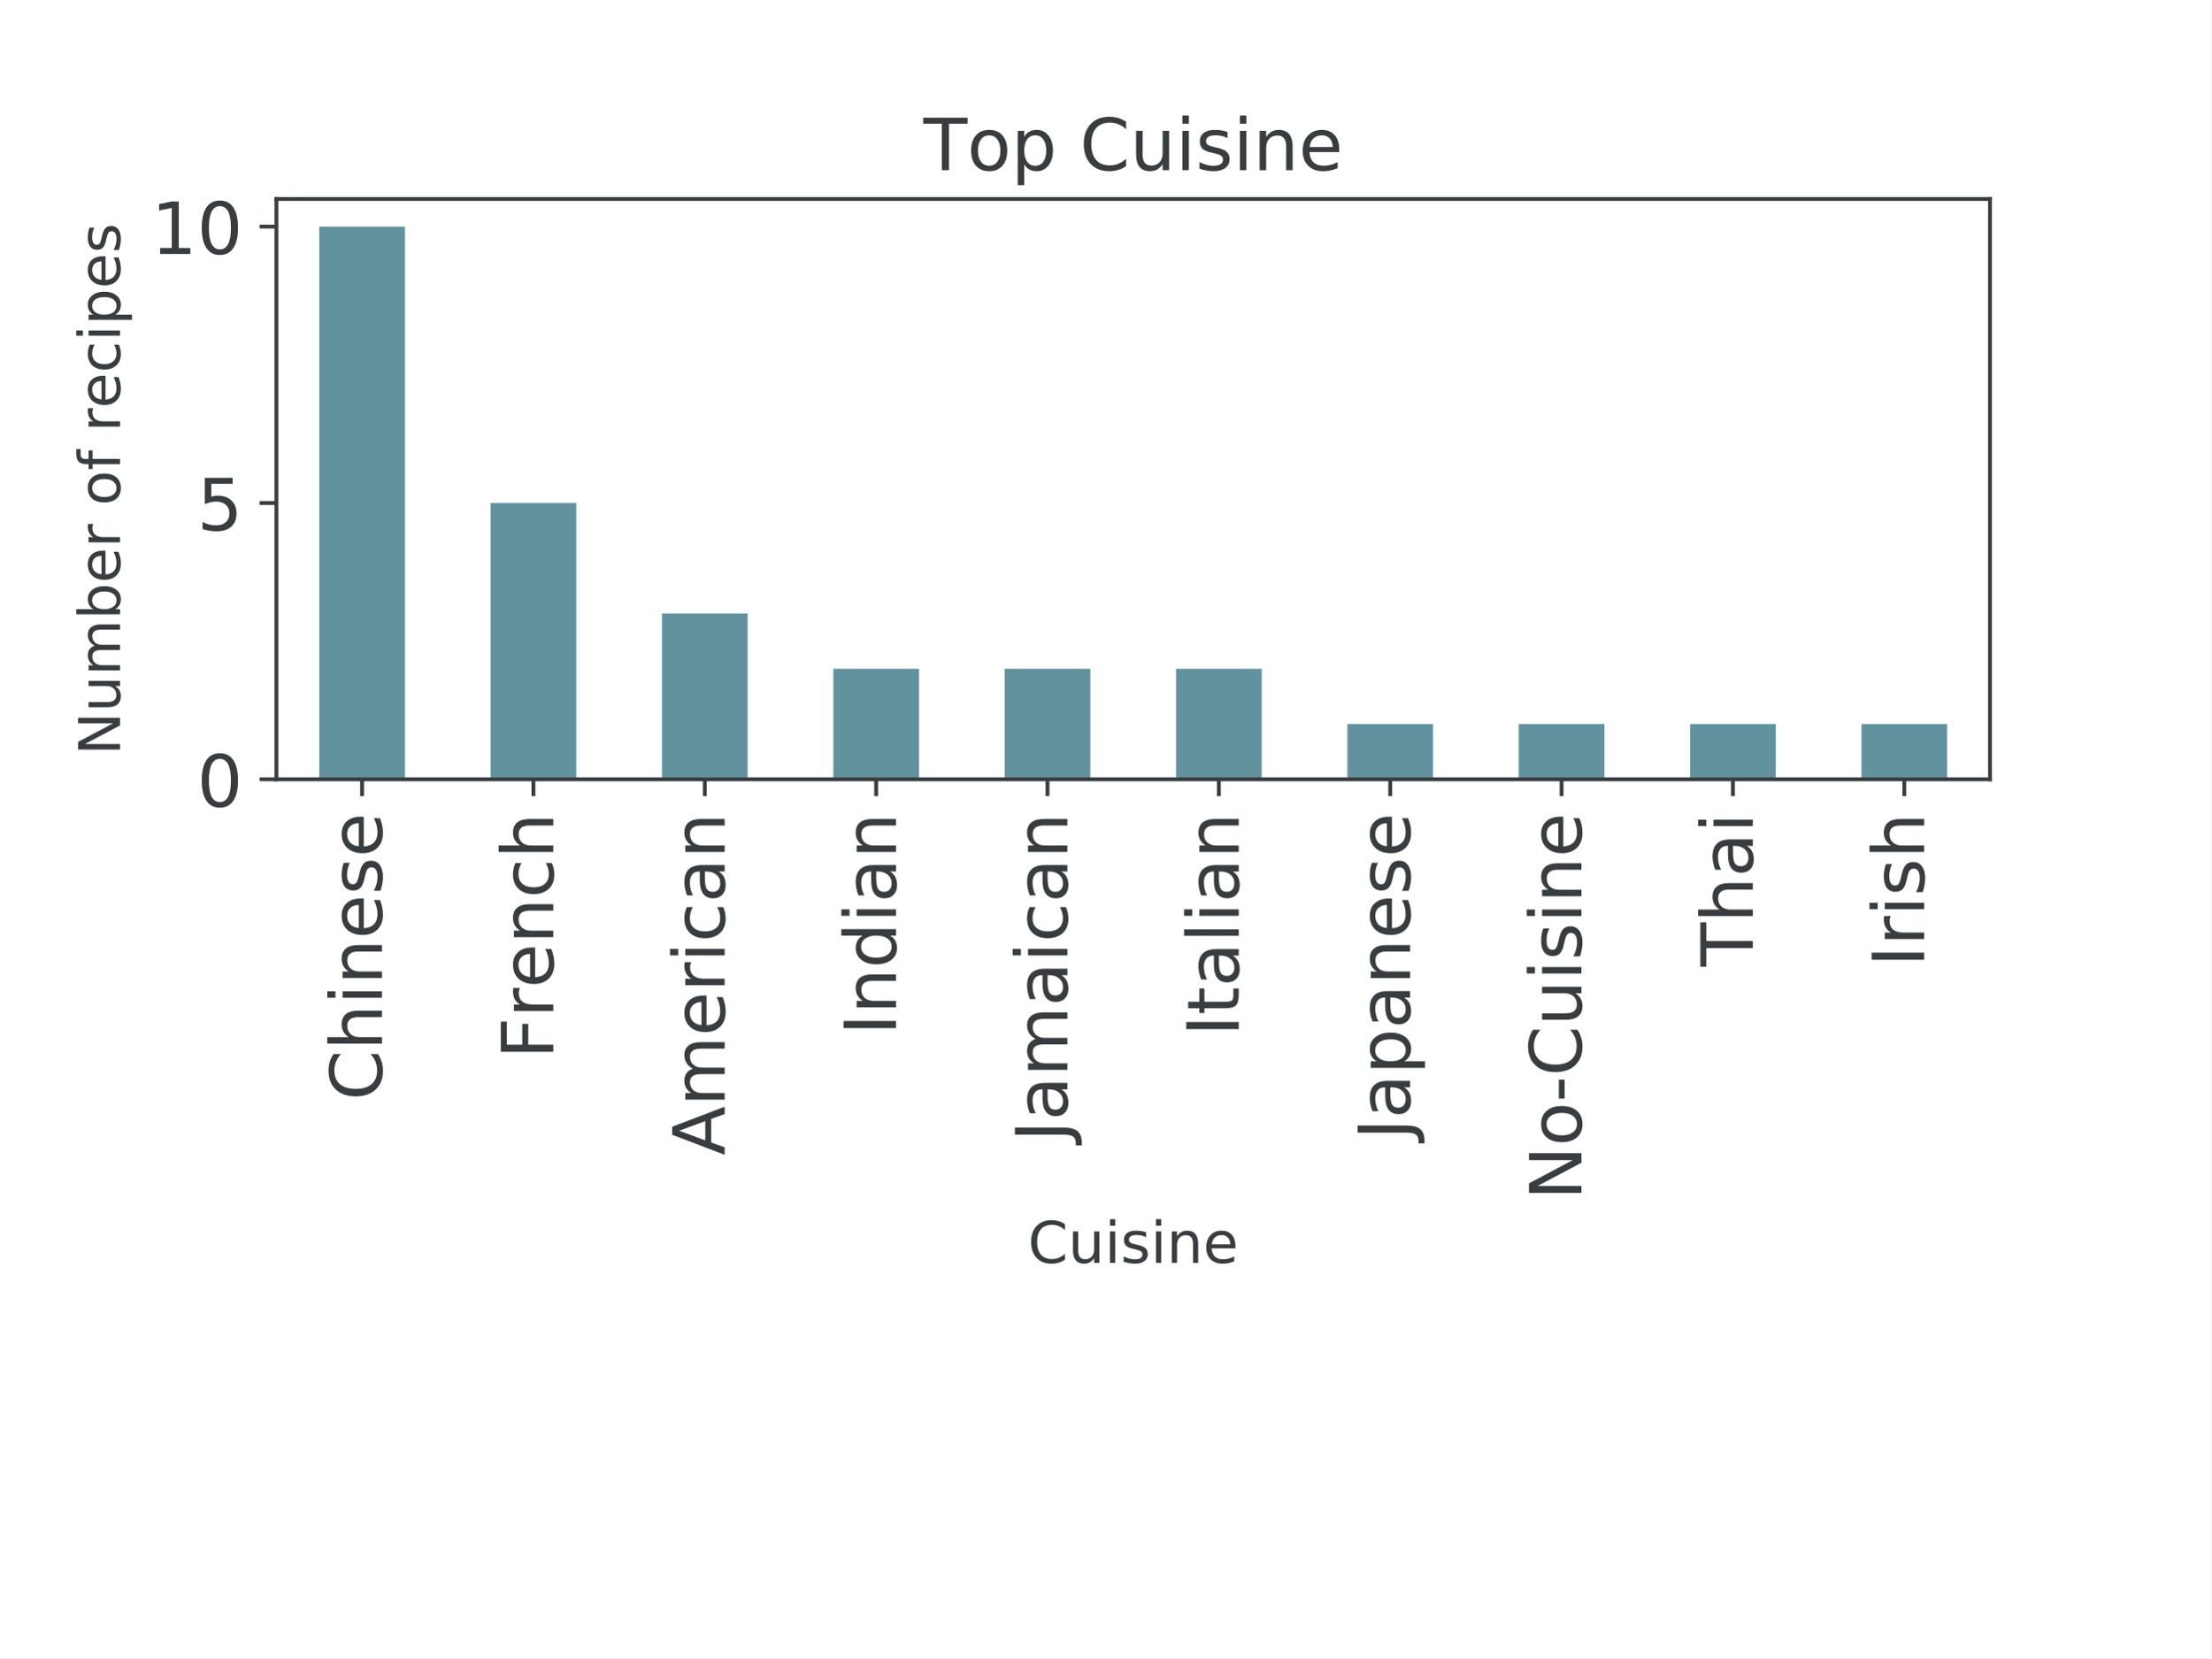
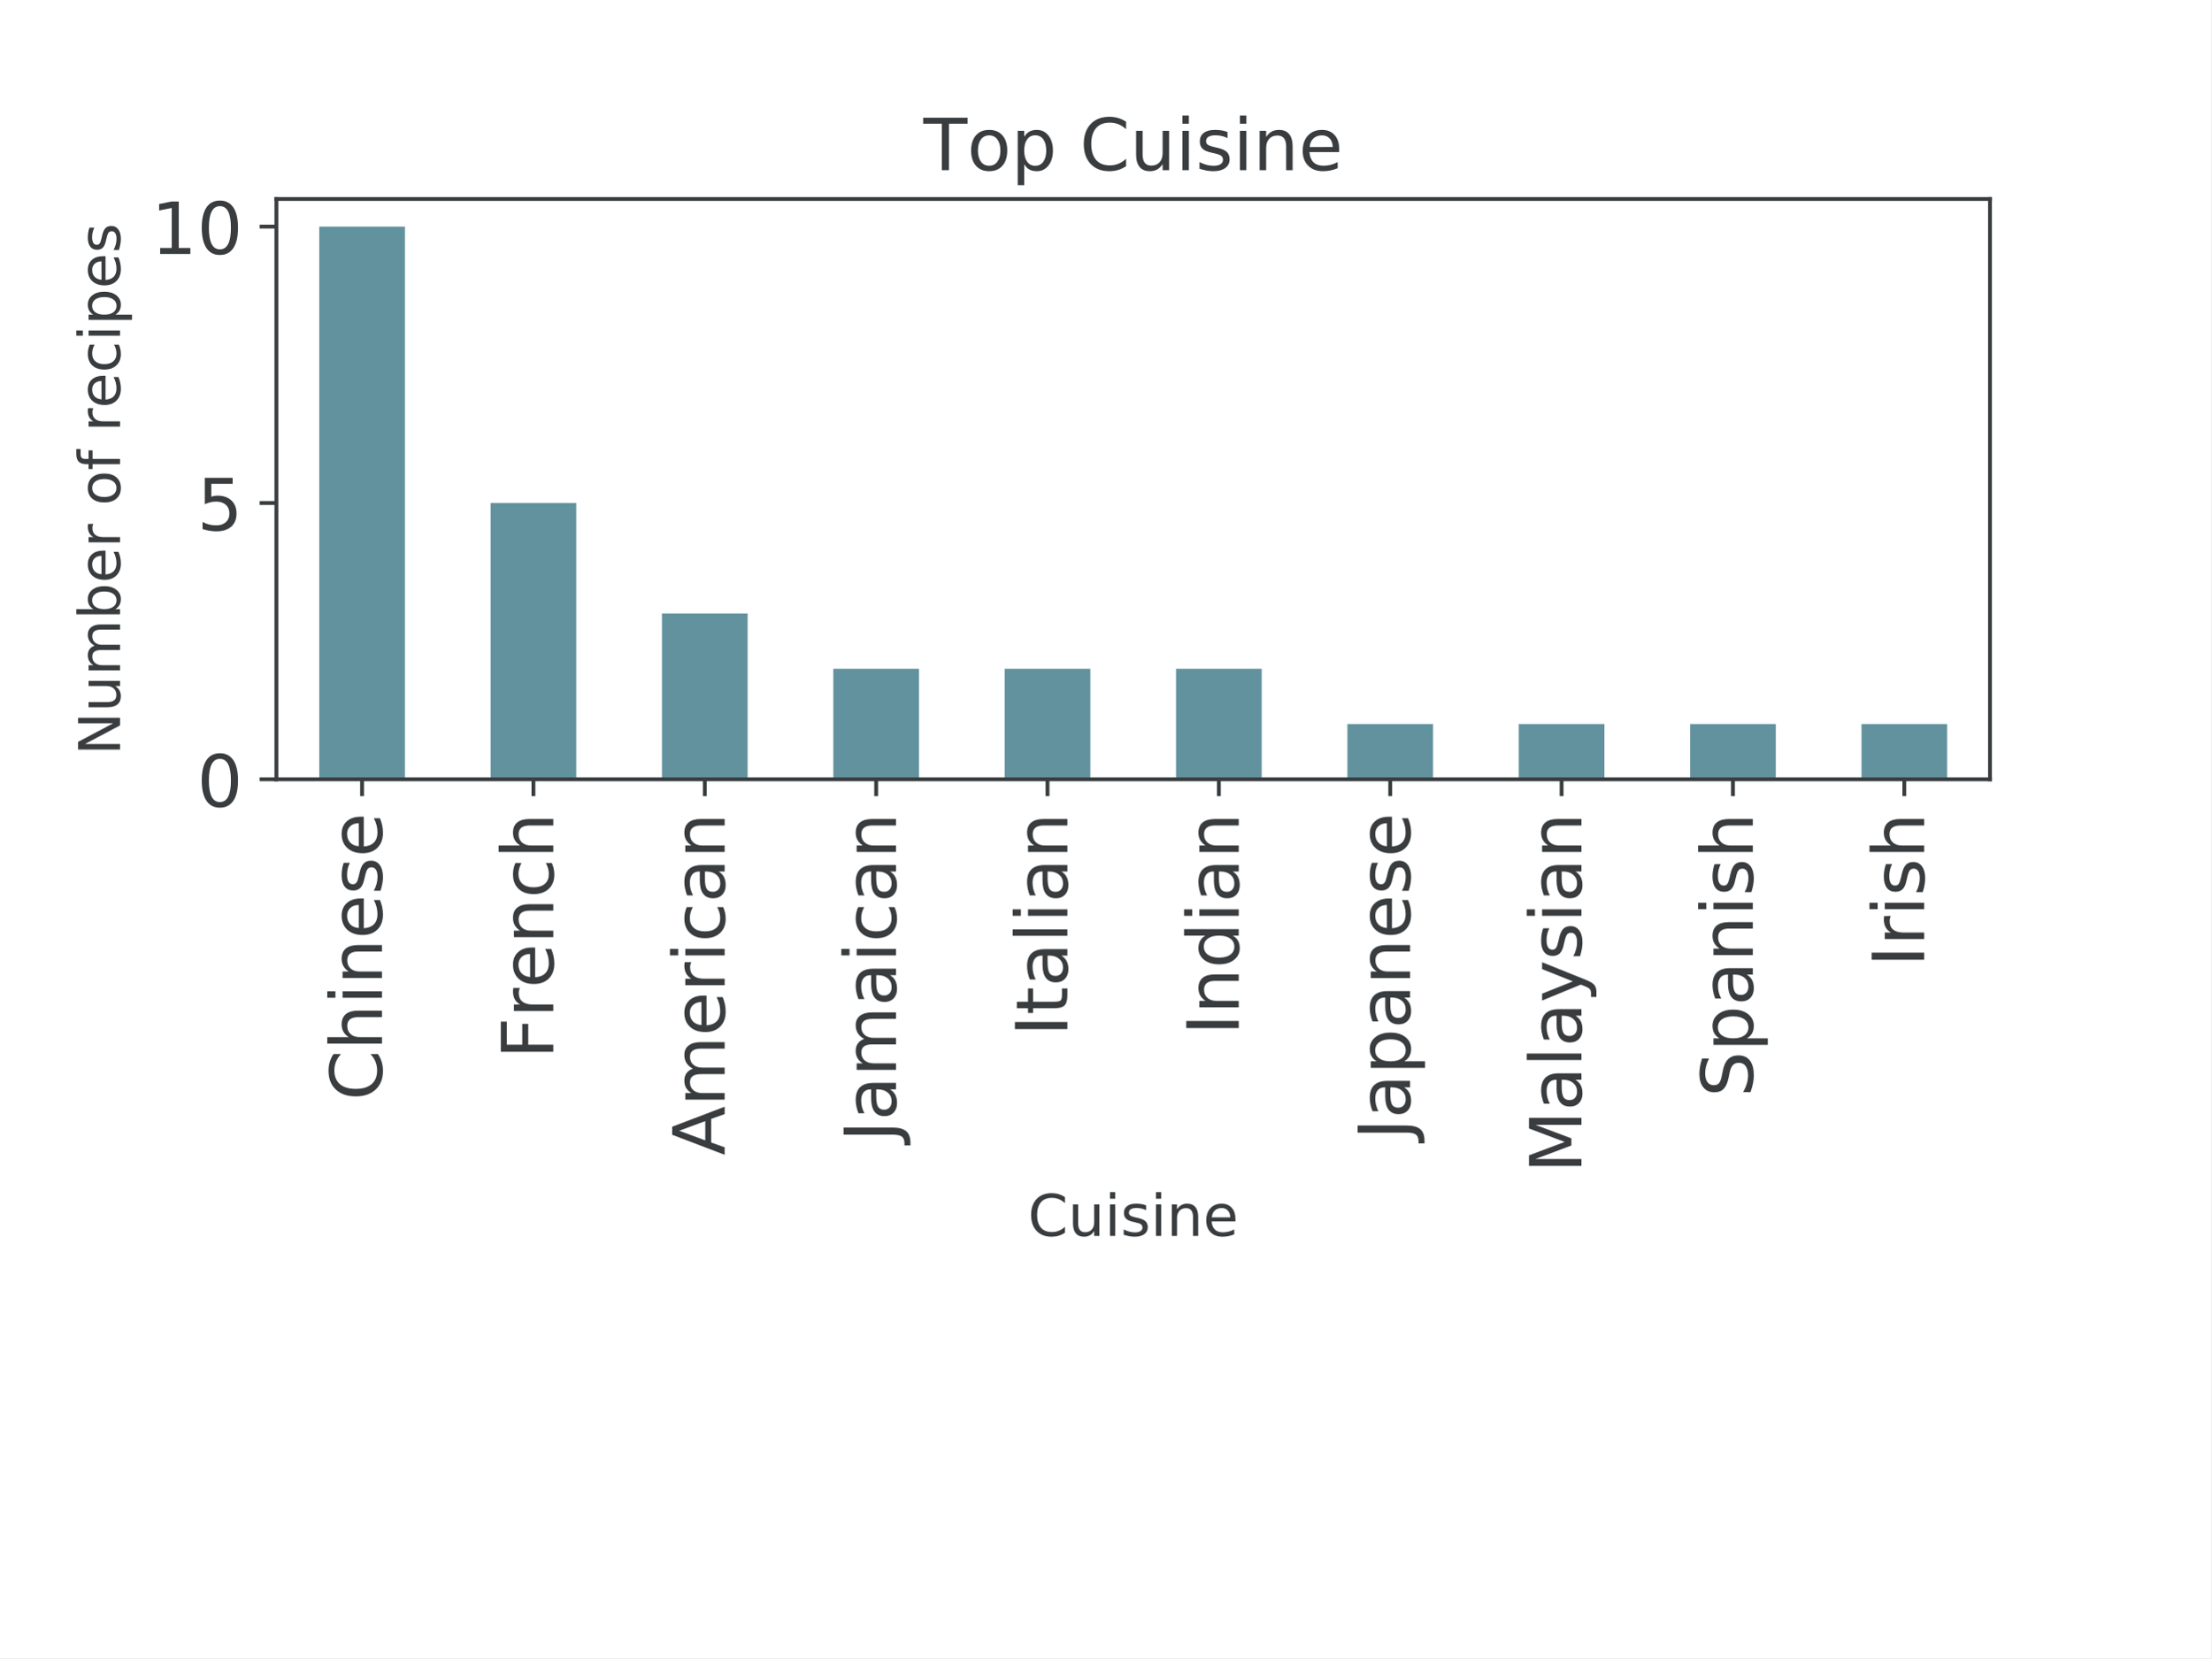
<svg xmlns="http://www.w3.org/2000/svg" xmlns:xlink="http://www.w3.org/1999/xlink" height="345.6pt" version="1.1" viewBox="0 0 460.8 345.6" width="460.8pt">
  <defs>
    <style type="text/css">
*{stroke-linecap:butt;stroke-linejoin:round;}
  </style>
  </defs>
  <g id="figure_1">
    <g id="patch_1">
      <path d="M 0 345.6  L 460.8 345.6  L 460.8 0  L 0 0  z " style="fill:#ffffff;" />
    </g>
    <g id="axes_1">
      <g id="patch_2">
        <path d="M 57.6 162.432  L 414.72 162.432  L 414.72 41.472  L 57.6 41.472  z " style="fill:#ffffff;" />
      </g>
      <g id="patch_3">
-         <path clip-path="url(#p90fc21fcf1)" d="M 66.528 162.432  L 84.384 162.432  L 84.384 47.232  L 66.528 47.232  z " style="fill:#62929e;" />
+         <path clip-path="url(#p23fabbbef3)" d="M 66.528 162.432  L 84.384 162.432  L 84.384 47.232  L 66.528 47.232  z " style="fill:#62929e;" />
      </g>
      <g id="patch_4">
-         <path clip-path="url(#p90fc21fcf1)" d="M 102.24 162.432  L 120.096 162.432  L 120.096 104.832  L 102.24 104.832  z " style="fill:#62929e;" />
+         <path clip-path="url(#p23fabbbef3)" d="M 102.24 162.432  L 120.096 162.432  L 120.096 104.832  L 102.24 104.832  z " style="fill:#62929e;" />
      </g>
      <g id="patch_5">
-         <path clip-path="url(#p90fc21fcf1)" d="M 137.952 162.432  L 155.808 162.432  L 155.808 127.872  L 137.952 127.872  z " style="fill:#62929e;" />
+         <path clip-path="url(#p23fabbbef3)" d="M 137.952 162.432  L 155.808 162.432  L 155.808 127.872  L 137.952 127.872  z " style="fill:#62929e;" />
      </g>
      <g id="patch_6">
-         <path clip-path="url(#p90fc21fcf1)" d="M 173.664 162.432  L 191.52 162.432  L 191.52 139.392  L 173.664 139.392  z " style="fill:#62929e;" />
+         <path clip-path="url(#p23fabbbef3)" d="M 173.664 162.432  L 191.52 162.432  L 191.52 139.392  L 173.664 139.392  z " style="fill:#62929e;" />
      </g>
      <g id="patch_7">
-         <path clip-path="url(#p90fc21fcf1)" d="M 209.376 162.432  L 227.232 162.432  L 227.232 139.392  L 209.376 139.392  z " style="fill:#62929e;" />
+         <path clip-path="url(#p23fabbbef3)" d="M 209.376 162.432  L 227.232 162.432  L 227.232 139.392  L 209.376 139.392  z " style="fill:#62929e;" />
      </g>
      <g id="patch_8">
-         <path clip-path="url(#p90fc21fcf1)" d="M 245.088 162.432  L 262.944 162.432  L 262.944 139.392  L 245.088 139.392  z " style="fill:#62929e;" />
+         <path clip-path="url(#p23fabbbef3)" d="M 245.088 162.432  L 262.944 162.432  L 262.944 139.392  L 245.088 139.392  z " style="fill:#62929e;" />
      </g>
      <g id="patch_9">
-         <path clip-path="url(#p90fc21fcf1)" d="M 280.8 162.432  L 298.656 162.432  L 298.656 150.912  L 280.8 150.912  z " style="fill:#62929e;" />
+         <path clip-path="url(#p23fabbbef3)" d="M 280.8 162.432  L 298.656 162.432  L 298.656 150.912  L 280.8 150.912  z " style="fill:#62929e;" />
      </g>
      <g id="patch_10">
-         <path clip-path="url(#p90fc21fcf1)" d="M 316.512 162.432  L 334.368 162.432  L 334.368 150.912  L 316.512 150.912  z " style="fill:#62929e;" />
+         <path clip-path="url(#p23fabbbef3)" d="M 316.512 162.432  L 334.368 162.432  L 334.368 150.912  L 316.512 150.912  z " style="fill:#62929e;" />
      </g>
      <g id="patch_11">
-         <path clip-path="url(#p90fc21fcf1)" d="M 352.224 162.432  L 370.08 162.432  L 370.08 150.912  L 352.224 150.912  z " style="fill:#62929e;" />
+         <path clip-path="url(#p23fabbbef3)" d="M 352.224 162.432  L 370.08 162.432  L 370.08 150.912  L 352.224 150.912  z " style="fill:#62929e;" />
      </g>
      <g id="patch_12">
-         <path clip-path="url(#p90fc21fcf1)" d="M 387.936 162.432  L 405.792 162.432  L 405.792 150.912  L 387.936 150.912  z " style="fill:#62929e;" />
+         <path clip-path="url(#p23fabbbef3)" d="M 387.936 162.432  L 405.792 162.432  L 405.792 150.912  L 387.936 150.912  z " style="fill:#62929e;" />
      </g>
      <g id="matplotlib.axis_1">
        <g id="xtick_1">
          <g id="line2d_1">
            <defs>
-               <path d="M 0 0  L 0 3.5  " id="m00b65250d8" style="stroke:#393d3f;stroke-width:0.8;" />
-             </defs>
-             <g>
-               <use style="fill:#393d3f;stroke:#393d3f;stroke-width:0.8;" x="75.456" xlink:href="#m00b65250d8" y="162.432" />
+               <path d="M 0 0  L 0 3.5  " id="m8652bb8d13" style="stroke:#393d3f;stroke-width:0.8;" />
+             </defs>
+             <g>
+               <use style="fill:#393d3f;stroke:#393d3f;stroke-width:0.8;" x="75.456" xlink:href="#m8652bb8d13" y="162.432" />
            </g>
          </g>
          <g id="text_1">
            <defs>
              <path d="M 64.406 67.281  L 64.406 56.891  Q 59.422 61.531 53.781 63.812  Q 48.141 66.109 41.797 66.109  Q 29.297 66.109 22.656 58.469  Q 16.016 50.828 16.016 36.375  Q 16.016 21.969 22.656 14.328  Q 29.297 6.688 41.797 6.688  Q 48.141 6.688 53.781 8.984  Q 59.422 11.281 64.406 15.922  L 64.406 5.609  Q 59.234 2.094 53.438 0.328  Q 47.656 -1.422 41.219 -1.422  Q 24.656 -1.422 15.125 8.703  Q 5.609 18.844 5.609 36.375  Q 5.609 53.953 15.125 64.078  Q 24.656 74.219 41.219 74.219  Q 47.75 74.219 53.531 72.484  Q 59.328 70.75 64.406 67.281  z " id="DejaVuSans-67" />
              <path d="M 54.891 33.016  L 54.891 0  L 45.906 0  L 45.906 32.719  Q 45.906 40.484 42.875 44.328  Q 39.844 48.188 33.797 48.188  Q 26.516 48.188 22.312 43.547  Q 18.109 38.922 18.109 30.906  L 18.109 0  L 9.078 0  L 9.078 75.984  L 18.109 75.984  L 18.109 46.188  Q 21.344 51.125 25.703 53.562  Q 30.078 56 35.797 56  Q 45.219 56 50.047 50.172  Q 54.891 44.344 54.891 33.016  z " id="DejaVuSans-104" />
              <path d="M 9.422 54.688  L 18.406 54.688  L 18.406 0  L 9.422 0  z M 9.422 75.984  L 18.406 75.984  L 18.406 64.594  L 9.422 64.594  z " id="DejaVuSans-105" />
              <path d="M 54.891 33.016  L 54.891 0  L 45.906 0  L 45.906 32.719  Q 45.906 40.484 42.875 44.328  Q 39.844 48.188 33.797 48.188  Q 26.516 48.188 22.312 43.547  Q 18.109 38.922 18.109 30.906  L 18.109 0  L 9.078 0  L 9.078 54.688  L 18.109 54.688  L 18.109 46.188  Q 21.344 51.125 25.703 53.562  Q 30.078 56 35.797 56  Q 45.219 56 50.047 50.172  Q 54.891 44.344 54.891 33.016  z " id="DejaVuSans-110" />
              <path d="M 56.203 29.594  L 56.203 25.203  L 14.891 25.203  Q 15.484 15.922 20.484 11.062  Q 25.484 6.203 34.422 6.203  Q 39.594 6.203 44.453 7.469  Q 49.312 8.734 54.109 11.281  L 54.109 2.781  Q 49.266 0.734 44.188 -0.344  Q 39.109 -1.422 33.891 -1.422  Q 20.797 -1.422 13.156 6.188  Q 5.516 13.812 5.516 26.812  Q 5.516 40.234 12.766 48.109  Q 20.016 56 32.328 56  Q 43.359 56 49.781 48.891  Q 56.203 41.797 56.203 29.594  z M 47.219 32.234  Q 47.125 39.594 43.094 43.984  Q 39.062 48.391 32.422 48.391  Q 24.906 48.391 20.391 44.141  Q 15.875 39.891 15.188 32.172  z " id="DejaVuSans-101" />
              <path d="M 44.281 53.078  L 44.281 44.578  Q 40.484 46.531 36.375 47.5  Q 32.281 48.484 27.875 48.484  Q 21.188 48.484 17.844 46.438  Q 14.5 44.391 14.5 40.281  Q 14.5 37.156 16.891 35.375  Q 19.281 33.594 26.516 31.984  L 29.594 31.297  Q 39.156 29.25 43.188 25.516  Q 47.219 21.781 47.219 15.094  Q 47.219 7.469 41.188 3.016  Q 35.156 -1.422 24.609 -1.422  Q 20.219 -1.422 15.453 -0.562  Q 10.688 0.297 5.422 2  L 5.422 11.281  Q 10.406 8.688 15.234 7.391  Q 20.062 6.109 24.812 6.109  Q 31.156 6.109 34.562 8.281  Q 37.984 10.453 37.984 14.406  Q 37.984 18.062 35.516 20.016  Q 33.062 21.969 24.703 23.781  L 21.578 24.516  Q 13.234 26.266 9.516 29.906  Q 5.812 33.547 5.812 39.891  Q 5.812 47.609 11.281 51.797  Q 16.75 56 26.812 56  Q 31.781 56 36.172 55.266  Q 40.578 54.547 44.281 53.078  z " id="DejaVuSans-115" />
            </defs>
            <g style="fill:#393d3f;" transform="translate(79.59506 229.3593)rotate(-90)scale(0.15 -0.15)">
              <use xlink:href="#DejaVuSans-67" />
              <use x="69.824" xlink:href="#DejaVuSans-104" />
              <use x="133.203" xlink:href="#DejaVuSans-105" />
              <use x="160.986" xlink:href="#DejaVuSans-110" />
              <use x="224.365" xlink:href="#DejaVuSans-101" />
              <use x="285.889" xlink:href="#DejaVuSans-115" />
              <use x="337.988" xlink:href="#DejaVuSans-101" />
            </g>
          </g>
        </g>
        <g id="xtick_2">
          <g id="line2d_2">
            <g>
-               <use style="fill:#393d3f;stroke:#393d3f;stroke-width:0.8;" x="111.168" xlink:href="#m00b65250d8" y="162.432" />
+               <use style="fill:#393d3f;stroke:#393d3f;stroke-width:0.8;" x="111.168" xlink:href="#m8652bb8d13" y="162.432" />
            </g>
          </g>
          <g id="text_2">
            <defs>
              <path d="M 9.812 72.906  L 51.703 72.906  L 51.703 64.594  L 19.672 64.594  L 19.672 43.109  L 48.578 43.109  L 48.578 34.812  L 19.672 34.812  L 19.672 0  L 9.812 0  z " id="DejaVuSans-70" />
              <path d="M 41.109 46.297  Q 39.594 47.172 37.812 47.578  Q 36.031 48 33.891 48  Q 26.266 48 22.188 43.047  Q 18.109 38.094 18.109 28.812  L 18.109 0  L 9.078 0  L 9.078 54.688  L 18.109 54.688  L 18.109 46.188  Q 20.953 51.172 25.484 53.578  Q 30.031 56 36.531 56  Q 37.453 56 38.578 55.875  Q 39.703 55.766 41.062 55.516  z " id="DejaVuSans-114" />
              <path d="M 48.781 52.594  L 48.781 44.188  Q 44.969 46.297 41.141 47.344  Q 37.312 48.391 33.406 48.391  Q 24.656 48.391 19.812 42.844  Q 14.984 37.312 14.984 27.297  Q 14.984 17.281 19.812 11.734  Q 24.656 6.203 33.406 6.203  Q 37.312 6.203 41.141 7.25  Q 44.969 8.297 48.781 10.406  L 48.781 2.094  Q 45.016 0.344 40.984 -0.531  Q 36.969 -1.422 32.422 -1.422  Q 20.062 -1.422 12.781 6.344  Q 5.516 14.109 5.516 27.297  Q 5.516 40.672 12.859 48.328  Q 20.219 56 33.016 56  Q 37.156 56 41.109 55.141  Q 45.062 54.297 48.781 52.594  z " id="DejaVuSans-99" />
            </defs>
            <g style="fill:#393d3f;" transform="translate(115.3071 220.6945)rotate(-90)scale(0.15 -0.15)">
              <use xlink:href="#DejaVuSans-70" />
              <use x="57.41" xlink:href="#DejaVuSans-114" />
              <use x="98.492" xlink:href="#DejaVuSans-101" />
              <use x="160.016" xlink:href="#DejaVuSans-110" />
              <use x="223.395" xlink:href="#DejaVuSans-99" />
              <use x="278.375" xlink:href="#DejaVuSans-104" />
            </g>
          </g>
        </g>
        <g id="xtick_3">
          <g id="line2d_3">
            <g>
-               <use style="fill:#393d3f;stroke:#393d3f;stroke-width:0.8;" x="146.88" xlink:href="#m00b65250d8" y="162.432" />
+               <use style="fill:#393d3f;stroke:#393d3f;stroke-width:0.8;" x="146.88" xlink:href="#m8652bb8d13" y="162.432" />
            </g>
          </g>
          <g id="text_3">
            <defs>
              <path d="M 34.188 63.188  L 20.797 26.906  L 47.609 26.906  z M 28.609 72.906  L 39.797 72.906  L 67.578 0  L 57.328 0  L 50.688 18.703  L 17.828 18.703  L 11.188 0  L 0.781 0  z " id="DejaVuSans-65" />
              <path d="M 52 44.188  Q 55.375 50.25 60.062 53.125  Q 64.75 56 71.094 56  Q 79.641 56 84.281 50.016  Q 88.922 44.047 88.922 33.016  L 88.922 0  L 79.891 0  L 79.891 32.719  Q 79.891 40.578 77.094 44.375  Q 74.312 48.188 68.609 48.188  Q 61.625 48.188 57.562 43.547  Q 53.516 38.922 53.516 30.906  L 53.516 0  L 44.484 0  L 44.484 32.719  Q 44.484 40.625 41.703 44.406  Q 38.922 48.188 33.109 48.188  Q 26.219 48.188 22.156 43.531  Q 18.109 38.875 18.109 30.906  L 18.109 0  L 9.078 0  L 9.078 54.688  L 18.109 54.688  L 18.109 46.188  Q 21.188 51.219 25.484 53.609  Q 29.781 56 35.688 56  Q 41.656 56 45.828 52.969  Q 50 49.953 52 44.188  z " id="DejaVuSans-109" />
              <path d="M 34.281 27.484  Q 23.391 27.484 19.188 25  Q 14.984 22.516 14.984 16.5  Q 14.984 11.719 18.141 8.906  Q 21.297 6.109 26.703 6.109  Q 34.188 6.109 38.703 11.406  Q 43.219 16.703 43.219 25.484  L 43.219 27.484  z M 52.203 31.203  L 52.203 0  L 43.219 0  L 43.219 8.297  Q 40.141 3.328 35.547 0.953  Q 30.953 -1.422 24.312 -1.422  Q 15.922 -1.422 10.953 3.297  Q 6 8.016 6 15.922  Q 6 25.141 12.172 29.828  Q 18.359 34.516 30.609 34.516  L 43.219 34.516  L 43.219 35.406  Q 43.219 41.609 39.141 45  Q 35.062 48.391 27.688 48.391  Q 23 48.391 18.547 47.266  Q 14.109 46.141 10.016 43.891  L 10.016 52.203  Q 14.938 54.109 19.578 55.047  Q 24.219 56 28.609 56  Q 40.484 56 46.344 49.844  Q 52.203 43.703 52.203 31.203  z " id="DejaVuSans-97" />
            </defs>
            <g style="fill:#393d3f;" transform="translate(151.0191 240.8133)rotate(-90)scale(0.15 -0.15)">
              <use xlink:href="#DejaVuSans-65" />
              <use x="68.408" xlink:href="#DejaVuSans-109" />
              <use x="165.82" xlink:href="#DejaVuSans-101" />
              <use x="227.344" xlink:href="#DejaVuSans-114" />
              <use x="268.457" xlink:href="#DejaVuSans-105" />
              <use x="296.24" xlink:href="#DejaVuSans-99" />
              <use x="351.221" xlink:href="#DejaVuSans-97" />
              <use x="412.5" xlink:href="#DejaVuSans-110" />
            </g>
          </g>
        </g>
        <g id="xtick_4">
          <g id="line2d_4">
            <g>
-               <use style="fill:#393d3f;stroke:#393d3f;stroke-width:0.8;" x="182.592" xlink:href="#m00b65250d8" y="162.432" />
+               <use style="fill:#393d3f;stroke:#393d3f;stroke-width:0.8;" x="182.592" xlink:href="#m8652bb8d13" y="162.432" />
            </g>
          </g>
          <g id="text_4">
            <defs>
-               <path d="M 9.812 72.906  L 19.672 72.906  L 19.672 0  L 9.812 0  z " id="DejaVuSans-73" />
-               <path d="M 45.406 46.391  L 45.406 75.984  L 54.391 75.984  L 54.391 0  L 45.406 0  L 45.406 8.203  Q 42.578 3.328 38.25 0.953  Q 33.938 -1.422 27.875 -1.422  Q 17.969 -1.422 11.734 6.484  Q 5.516 14.406 5.516 27.297  Q 5.516 40.188 11.734 48.094  Q 17.969 56 27.875 56  Q 33.938 56 38.25 53.625  Q 42.578 51.266 45.406 46.391  z M 14.797 27.297  Q 14.797 17.391 18.875 11.75  Q 22.953 6.109 30.078 6.109  Q 37.203 6.109 41.297 11.75  Q 45.406 17.391 45.406 27.297  Q 45.406 37.203 41.297 42.844  Q 37.203 48.484 30.078 48.484  Q 22.953 48.484 18.875 42.844  Q 14.797 37.203 14.797 27.297  z " id="DejaVuSans-100" />
-             </defs>
-             <g style="fill:#393d3f;" transform="translate(186.7311 215.7515)rotate(-90)scale(0.15 -0.15)">
-               <use xlink:href="#DejaVuSans-73" />
-               <use x="29.492" xlink:href="#DejaVuSans-110" />
-               <use x="92.871" xlink:href="#DejaVuSans-100" />
-               <use x="156.348" xlink:href="#DejaVuSans-105" />
-               <use x="184.131" xlink:href="#DejaVuSans-97" />
-               <use x="245.41" xlink:href="#DejaVuSans-110" />
-             </g>
-           </g>
-         </g>
-         <g id="xtick_5">
-           <g id="line2d_5">
-             <g>
-               <use style="fill:#393d3f;stroke:#393d3f;stroke-width:0.8;" x="218.304" xlink:href="#m00b65250d8" y="162.432" />
-             </g>
-           </g>
-           <g id="text_5">
-             <defs>
              <path d="M 9.812 72.906  L 19.672 72.906  L 19.672 5.078  Q 19.672 -8.109 14.672 -14.062  Q 9.672 -20.016 -1.422 -20.016  L -5.172 -20.016  L -5.172 -11.719  L -2.094 -11.719  Q 4.438 -11.719 7.125 -8.047  Q 9.812 -4.391 9.812 5.078  z " id="DejaVuSans-74" />
            </defs>
-             <g style="fill:#393d3f;" transform="translate(222.4431 237.9656)rotate(-90)scale(0.15 -0.15)">
+             <g style="fill:#393d3f;" transform="translate(186.7311 237.9656)rotate(-90)scale(0.15 -0.15)">
              <use xlink:href="#DejaVuSans-74" />
              <use x="29.492" xlink:href="#DejaVuSans-97" />
              <use x="90.771" xlink:href="#DejaVuSans-109" />
              <use x="188.184" xlink:href="#DejaVuSans-97" />
              <use x="249.463" xlink:href="#DejaVuSans-105" />
              <use x="277.246" xlink:href="#DejaVuSans-99" />
              <use x="332.227" xlink:href="#DejaVuSans-97" />
              <use x="393.506" xlink:href="#DejaVuSans-110" />
            </g>
          </g>
        </g>
-         <g id="xtick_6">
-           <g id="line2d_6">
-             <g>
-               <use style="fill:#393d3f;stroke:#393d3f;stroke-width:0.8;" x="254.016" xlink:href="#m00b65250d8" y="162.432" />
-             </g>
-           </g>
-           <g id="text_6">
-             <defs>
+         <g id="xtick_5">
+           <g id="line2d_5">
+             <g>
+               <use style="fill:#393d3f;stroke:#393d3f;stroke-width:0.8;" x="218.304" xlink:href="#m8652bb8d13" y="162.432" />
+             </g>
+           </g>
+           <g id="text_5">
+             <defs>
+               <path d="M 9.812 72.906  L 19.672 72.906  L 19.672 0  L 9.812 0  z " id="DejaVuSans-73" />
              <path d="M 18.312 70.219  L 18.312 54.688  L 36.812 54.688  L 36.812 47.703  L 18.312 47.703  L 18.312 18.016  Q 18.312 11.328 20.141 9.422  Q 21.969 7.516 27.594 7.516  L 36.812 7.516  L 36.812 0  L 27.594 0  Q 17.188 0 13.234 3.875  Q 9.281 7.766 9.281 18.016  L 9.281 47.703  L 2.688 47.703  L 2.688 54.688  L 9.281 54.688  L 9.281 70.219  z " id="DejaVuSans-116" />
              <path d="M 9.422 75.984  L 18.406 75.984  L 18.406 0  L 9.422 0  z " id="DejaVuSans-108" />
            </defs>
-             <g style="fill:#393d3f;" transform="translate(258.1551 215.9625)rotate(-90)scale(0.15 -0.15)">
+             <g style="fill:#393d3f;" transform="translate(222.4431 215.9625)rotate(-90)scale(0.15 -0.15)">
              <use xlink:href="#DejaVuSans-73" />
              <use x="29.492" xlink:href="#DejaVuSans-116" />
              <use x="68.701" xlink:href="#DejaVuSans-97" />
              <use x="129.98" xlink:href="#DejaVuSans-108" />
              <use x="157.764" xlink:href="#DejaVuSans-105" />
              <use x="185.547" xlink:href="#DejaVuSans-97" />
              <use x="246.826" xlink:href="#DejaVuSans-110" />
            </g>
          </g>
        </g>
+         <g id="xtick_6">
+           <g id="line2d_6">
+             <g>
+               <use style="fill:#393d3f;stroke:#393d3f;stroke-width:0.8;" x="254.016" xlink:href="#m8652bb8d13" y="162.432" />
+             </g>
+           </g>
+           <g id="text_6">
+             <defs>
+               <path d="M 45.406 46.391  L 45.406 75.984  L 54.391 75.984  L 54.391 0  L 45.406 0  L 45.406 8.203  Q 42.578 3.328 38.25 0.953  Q 33.938 -1.422 27.875 -1.422  Q 17.969 -1.422 11.734 6.484  Q 5.516 14.406 5.516 27.297  Q 5.516 40.188 11.734 48.094  Q 17.969 56 27.875 56  Q 33.938 56 38.25 53.625  Q 42.578 51.266 45.406 46.391  z M 14.797 27.297  Q 14.797 17.391 18.875 11.75  Q 22.953 6.109 30.078 6.109  Q 37.203 6.109 41.297 11.75  Q 45.406 17.391 45.406 27.297  Q 45.406 37.203 41.297 42.844  Q 37.203 48.484 30.078 48.484  Q 22.953 48.484 18.875 42.844  Q 14.797 37.203 14.797 27.297  z " id="DejaVuSans-100" />
+             </defs>
+             <g style="fill:#393d3f;" transform="translate(258.1551 215.7515)rotate(-90)scale(0.15 -0.15)">
+               <use xlink:href="#DejaVuSans-73" />
+               <use x="29.492" xlink:href="#DejaVuSans-110" />
+               <use x="92.871" xlink:href="#DejaVuSans-100" />
+               <use x="156.348" xlink:href="#DejaVuSans-105" />
+               <use x="184.131" xlink:href="#DejaVuSans-97" />
+               <use x="245.41" xlink:href="#DejaVuSans-110" />
+             </g>
+           </g>
+         </g>
        <g id="xtick_7">
          <g id="line2d_7">
            <g>
-               <use style="fill:#393d3f;stroke:#393d3f;stroke-width:0.8;" x="289.728" xlink:href="#m00b65250d8" y="162.432" />
+               <use style="fill:#393d3f;stroke:#393d3f;stroke-width:0.8;" x="289.728" xlink:href="#m8652bb8d13" y="162.432" />
            </g>
          </g>
          <g id="text_7">
            <defs>
              <path d="M 18.109 8.203  L 18.109 -20.797  L 9.078 -20.797  L 9.078 54.688  L 18.109 54.688  L 18.109 46.391  Q 20.953 51.266 25.266 53.625  Q 29.594 56 35.594 56  Q 45.562 56 51.781 48.094  Q 58.016 40.188 58.016 27.297  Q 58.016 14.406 51.781 6.484  Q 45.562 -1.422 35.594 -1.422  Q 29.594 -1.422 25.266 0.953  Q 20.953 3.328 18.109 8.203  z M 48.688 27.297  Q 48.688 37.203 44.609 42.844  Q 40.531 48.484 33.406 48.484  Q 26.266 48.484 22.188 42.844  Q 18.109 37.203 18.109 27.297  Q 18.109 17.391 22.188 11.75  Q 26.266 6.109 33.406 6.109  Q 40.531 6.109 44.609 11.75  Q 48.688 17.391 48.688 27.297  z " id="DejaVuSans-112" />
            </defs>
            <g style="fill:#393d3f;" transform="translate(293.8671 237.5437)rotate(-90)scale(0.15 -0.15)">
              <use xlink:href="#DejaVuSans-74" />
              <use x="29.492" xlink:href="#DejaVuSans-97" />
              <use x="90.771" xlink:href="#DejaVuSans-112" />
              <use x="154.248" xlink:href="#DejaVuSans-97" />
              <use x="215.527" xlink:href="#DejaVuSans-110" />
              <use x="278.906" xlink:href="#DejaVuSans-101" />
              <use x="340.43" xlink:href="#DejaVuSans-115" />
              <use x="392.529" xlink:href="#DejaVuSans-101" />
            </g>
          </g>
        </g>
        <g id="xtick_8">
          <g id="line2d_8">
            <g>
-               <use style="fill:#393d3f;stroke:#393d3f;stroke-width:0.8;" x="325.44" xlink:href="#m00b65250d8" y="162.432" />
+               <use style="fill:#393d3f;stroke:#393d3f;stroke-width:0.8;" x="325.44" xlink:href="#m8652bb8d13" y="162.432" />
            </g>
          </g>
          <g id="text_8">
            <defs>
-               <path d="M 9.812 72.906  L 23.094 72.906  L 55.422 11.922  L 55.422 72.906  L 64.984 72.906  L 64.984 0  L 51.703 0  L 19.391 60.984  L 19.391 0  L 9.812 0  z " id="DejaVuSans-78" />
-               <path d="M 30.609 48.391  Q 23.391 48.391 19.188 42.75  Q 14.984 37.109 14.984 27.297  Q 14.984 17.484 19.156 11.844  Q 23.344 6.203 30.609 6.203  Q 37.797 6.203 41.984 11.859  Q 46.188 17.531 46.188 27.297  Q 46.188 37.016 41.984 42.703  Q 37.797 48.391 30.609 48.391  z M 30.609 56  Q 42.328 56 49.016 48.375  Q 55.719 40.766 55.719 27.297  Q 55.719 13.875 49.016 6.219  Q 42.328 -1.422 30.609 -1.422  Q 18.844 -1.422 12.172 6.219  Q 5.516 13.875 5.516 27.297  Q 5.516 40.766 12.172 48.375  Q 18.844 56 30.609 56  z " id="DejaVuSans-111" />
-               <path d="M 4.891 31.391  L 31.203 31.391  L 31.203 23.391  L 4.891 23.391  z " id="DejaVuSans-45" />
-               <path d="M 8.5 21.578  L 8.5 54.688  L 17.484 54.688  L 17.484 21.922  Q 17.484 14.156 20.5 10.266  Q 23.531 6.391 29.594 6.391  Q 36.859 6.391 41.078 11.031  Q 45.312 15.672 45.312 23.688  L 45.312 54.688  L 54.297 54.688  L 54.297 0  L 45.312 0  L 45.312 8.406  Q 42.047 3.422 37.719 1  Q 33.406 -1.422 27.688 -1.422  Q 18.266 -1.422 13.375 4.438  Q 8.5 10.297 8.5 21.578  z M 31.109 56  z " id="DejaVuSans-117" />
-             </defs>
-             <g style="fill:#393d3f;" transform="translate(329.5791 250.1109)rotate(-90)scale(0.15 -0.15)">
-               <use xlink:href="#DejaVuSans-78" />
-               <use x="74.805" xlink:href="#DejaVuSans-111" />
-               <use x="136.002" xlink:href="#DejaVuSans-45" />
-               <use x="172.086" xlink:href="#DejaVuSans-67" />
-               <use x="241.91" xlink:href="#DejaVuSans-117" />
-               <use x="305.289" xlink:href="#DejaVuSans-105" />
-               <use x="333.072" xlink:href="#DejaVuSans-115" />
-               <use x="385.172" xlink:href="#DejaVuSans-105" />
-               <use x="412.955" xlink:href="#DejaVuSans-110" />
-               <use x="476.334" xlink:href="#DejaVuSans-101" />
+               <path d="M 9.812 72.906  L 24.516 72.906  L 43.109 23.297  L 61.812 72.906  L 76.516 72.906  L 76.516 0  L 66.891 0  L 66.891 64.016  L 48.094 14.016  L 38.188 14.016  L 19.391 64.016  L 19.391 0  L 9.812 0  z " id="DejaVuSans-77" />
+               <path d="M 32.172 -5.078  Q 28.375 -14.844 24.75 -17.812  Q 21.141 -20.797 15.094 -20.797  L 7.906 -20.797  L 7.906 -13.281  L 13.188 -13.281  Q 16.891 -13.281 18.938 -11.516  Q 21 -9.766 23.484 -3.219  L 25.094 0.875  L 2.984 54.688  L 12.5 54.688  L 29.594 11.922  L 46.688 54.688  L 56.203 54.688  z " id="DejaVuSans-121" />
+             </defs>
+             <g style="fill:#393d3f;" transform="translate(329.5791 244.4836)rotate(-90)scale(0.15 -0.15)">
+               <use xlink:href="#DejaVuSans-77" />
+               <use x="86.279" xlink:href="#DejaVuSans-97" />
+               <use x="147.559" xlink:href="#DejaVuSans-108" />
+               <use x="175.342" xlink:href="#DejaVuSans-97" />
+               <use x="236.621" xlink:href="#DejaVuSans-121" />
+               <use x="295.801" xlink:href="#DejaVuSans-115" />
+               <use x="347.9" xlink:href="#DejaVuSans-105" />
+               <use x="375.684" xlink:href="#DejaVuSans-97" />
+               <use x="436.963" xlink:href="#DejaVuSans-110" />
            </g>
          </g>
        </g>
        <g id="xtick_9">
          <g id="line2d_9">
            <g>
-               <use style="fill:#393d3f;stroke:#393d3f;stroke-width:0.8;" x="361.152" xlink:href="#m00b65250d8" y="162.432" />
+               <use style="fill:#393d3f;stroke:#393d3f;stroke-width:0.8;" x="361.152" xlink:href="#m8652bb8d13" y="162.432" />
            </g>
          </g>
          <g id="text_9">
            <defs>
-               <path d="M -0.297 72.906  L 61.375 72.906  L 61.375 64.594  L 35.5 64.594  L 35.5 0  L 25.594 0  L 25.594 64.594  L -0.297 64.594  z " id="DejaVuSans-84" />
-             </defs>
-             <g style="fill:#393d3f;" transform="translate(365.2911 201.4593)rotate(-90)scale(0.15 -0.15)">
-               <use xlink:href="#DejaVuSans-84" />
-               <use x="61.084" xlink:href="#DejaVuSans-104" />
-               <use x="124.463" xlink:href="#DejaVuSans-97" />
-               <use x="185.742" xlink:href="#DejaVuSans-105" />
+               <path d="M 53.516 70.516  L 53.516 60.891  Q 47.906 63.578 42.922 64.891  Q 37.938 66.219 33.297 66.219  Q 25.25 66.219 20.875 63.094  Q 16.5 59.969 16.5 54.203  Q 16.5 49.359 19.406 46.891  Q 22.312 44.438 30.422 42.922  L 36.375 41.703  Q 47.406 39.594 52.656 34.297  Q 57.906 29 57.906 20.125  Q 57.906 9.516 50.797 4.047  Q 43.703 -1.422 29.984 -1.422  Q 24.812 -1.422 18.969 -0.25  Q 13.141 0.922 6.891 3.219  L 6.891 13.375  Q 12.891 10.016 18.656 8.297  Q 24.422 6.594 29.984 6.594  Q 38.422 6.594 43.016 9.906  Q 47.609 13.234 47.609 19.391  Q 47.609 24.75 44.312 27.781  Q 41.016 30.812 33.5 32.328  L 27.484 33.5  Q 16.453 35.688 11.516 40.375  Q 6.594 45.062 6.594 53.422  Q 6.594 63.094 13.406 68.656  Q 20.219 74.219 32.172 74.219  Q 37.312 74.219 42.625 73.281  Q 47.953 72.359 53.516 70.516  z " id="DejaVuSans-83" />
+             </defs>
+             <g style="fill:#393d3f;" transform="translate(365.2911 228.6633)rotate(-90)scale(0.15 -0.15)">
+               <use xlink:href="#DejaVuSans-83" />
+               <use x="63.477" xlink:href="#DejaVuSans-112" />
+               <use x="126.953" xlink:href="#DejaVuSans-97" />
+               <use x="188.232" xlink:href="#DejaVuSans-110" />
+               <use x="251.611" xlink:href="#DejaVuSans-105" />
+               <use x="279.395" xlink:href="#DejaVuSans-115" />
+               <use x="331.494" xlink:href="#DejaVuSans-104" />
            </g>
          </g>
        </g>
        <g id="xtick_10">
          <g id="line2d_10">
            <g>
-               <use style="fill:#393d3f;stroke:#393d3f;stroke-width:0.8;" x="396.864" xlink:href="#m00b65250d8" y="162.432" />
+               <use style="fill:#393d3f;stroke:#393d3f;stroke-width:0.8;" x="396.864" xlink:href="#m8652bb8d13" y="162.432" />
            </g>
          </g>
          <g id="text_10">
            <g style="fill:#393d3f;" transform="translate(401.0031 201.5109)rotate(-90)scale(0.15 -0.15)">
              <use xlink:href="#DejaVuSans-73" />
              <use x="29.492" xlink:href="#DejaVuSans-114" />
              <use x="70.605" xlink:href="#DejaVuSans-105" />
              <use x="98.389" xlink:href="#DejaVuSans-115" />
              <use x="150.488" xlink:href="#DejaVuSans-104" />
            </g>
          </g>
        </g>
        <g id="text_11">
-           <g style="fill:#393d3f;" transform="translate(214.2141 263.229)scale(0.12 -0.12)">
+           <defs>
+             <path d="M 8.5 21.578  L 8.5 54.688  L 17.484 54.688  L 17.484 21.922  Q 17.484 14.156 20.5 10.266  Q 23.531 6.391 29.594 6.391  Q 36.859 6.391 41.078 11.031  Q 45.312 15.672 45.312 23.688  L 45.312 54.688  L 54.297 54.688  L 54.297 0  L 45.312 0  L 45.312 8.406  Q 42.047 3.422 37.719 1  Q 33.406 -1.422 27.688 -1.422  Q 18.266 -1.422 13.375 4.438  Q 8.5 10.297 8.5 21.578  z M 31.109 56  z " id="DejaVuSans-117" />
+           </defs>
+           <g style="fill:#393d3f;" transform="translate(214.2141 257.6017)scale(0.12 -0.12)">
            <use xlink:href="#DejaVuSans-67" />
            <use x="69.824" xlink:href="#DejaVuSans-117" />
            <use x="133.203" xlink:href="#DejaVuSans-105" />
            <use x="160.986" xlink:href="#DejaVuSans-115" />
            <use x="213.086" xlink:href="#DejaVuSans-105" />
            <use x="240.869" xlink:href="#DejaVuSans-110" />
            <use x="304.248" xlink:href="#DejaVuSans-101" />
          </g>
        </g>
      </g>
      <g id="matplotlib.axis_2">
        <g id="ytick_1">
          <g id="line2d_11">
            <defs>
-               <path d="M 0 0  L -3.5 0  " id="m08451dfa76" style="stroke:#393d3f;stroke-width:0.8;" />
-             </defs>
-             <g>
-               <use style="fill:#393d3f;stroke:#393d3f;stroke-width:0.8;" x="57.6" xlink:href="#m08451dfa76" y="162.432" />
+               <path d="M 0 0  L -3.5 0  " id="m551f57b4b5" style="stroke:#393d3f;stroke-width:0.8;" />
+             </defs>
+             <g>
+               <use style="fill:#393d3f;stroke:#393d3f;stroke-width:0.8;" x="57.6" xlink:href="#m551f57b4b5" y="162.432" />
            </g>
          </g>
          <g id="text_12">
            <defs>
              <path d="M 31.781 66.406  Q 24.172 66.406 20.328 58.906  Q 16.5 51.422 16.5 36.375  Q 16.5 21.391 20.328 13.891  Q 24.172 6.391 31.781 6.391  Q 39.453 6.391 43.281 13.891  Q 47.125 21.391 47.125 36.375  Q 47.125 51.422 43.281 58.906  Q 39.453 66.406 31.781 66.406  z M 31.781 74.219  Q 44.047 74.219 50.516 64.516  Q 56.984 54.828 56.984 36.375  Q 56.984 17.969 50.516 8.266  Q 44.047 -1.422 31.781 -1.422  Q 19.531 -1.422 13.062 8.266  Q 6.594 17.969 6.594 36.375  Q 6.594 54.828 13.062 64.516  Q 19.531 74.219 31.781 74.219  z " id="DejaVuSans-48" />
            </defs>
            <g style="fill:#393d3f;" transform="translate(41.05625 168.1308)scale(0.15 -0.15)">
              <use xlink:href="#DejaVuSans-48" />
            </g>
          </g>
        </g>
        <g id="ytick_2">
          <g id="line2d_12">
            <g>
-               <use style="fill:#393d3f;stroke:#393d3f;stroke-width:0.8;" x="57.6" xlink:href="#m08451dfa76" y="104.832" />
+               <use style="fill:#393d3f;stroke:#393d3f;stroke-width:0.8;" x="57.6" xlink:href="#m551f57b4b5" y="104.832" />
            </g>
          </g>
          <g id="text_13">
            <defs>
              <path d="M 10.797 72.906  L 49.516 72.906  L 49.516 64.594  L 19.828 64.594  L 19.828 46.734  Q 21.969 47.469 24.109 47.828  Q 26.266 48.188 28.422 48.188  Q 40.625 48.188 47.75 41.5  Q 54.891 34.812 54.891 23.391  Q 54.891 11.625 47.562 5.094  Q 40.234 -1.422 26.906 -1.422  Q 22.312 -1.422 17.547 -0.641  Q 12.797 0.141 7.719 1.703  L 7.719 11.625  Q 12.109 9.234 16.797 8.062  Q 21.484 6.891 26.703 6.891  Q 35.156 6.891 40.078 11.328  Q 45.016 15.766 45.016 23.391  Q 45.016 31 40.078 35.438  Q 35.156 39.891 26.703 39.891  Q 22.75 39.891 18.812 39.016  Q 14.891 38.141 10.797 36.281  z " id="DejaVuSans-53" />
            </defs>
            <g style="fill:#393d3f;" transform="translate(41.05625 110.5308)scale(0.15 -0.15)">
              <use xlink:href="#DejaVuSans-53" />
            </g>
          </g>
        </g>
        <g id="ytick_3">
          <g id="line2d_13">
            <g>
-               <use style="fill:#393d3f;stroke:#393d3f;stroke-width:0.8;" x="57.6" xlink:href="#m08451dfa76" y="47.232" />
+               <use style="fill:#393d3f;stroke:#393d3f;stroke-width:0.8;" x="57.6" xlink:href="#m551f57b4b5" y="47.232" />
            </g>
          </g>
          <g id="text_14">
            <defs>
              <path d="M 12.406 8.297  L 28.516 8.297  L 28.516 63.922  L 10.984 60.406  L 10.984 69.391  L 28.422 72.906  L 38.281 72.906  L 38.281 8.297  L 54.391 8.297  L 54.391 0  L 12.406 0  z " id="DejaVuSans-49" />
            </defs>
            <g style="fill:#393d3f;" transform="translate(31.5125 52.93083)scale(0.15 -0.15)">
              <use xlink:href="#DejaVuSans-49" />
              <use x="63.623" xlink:href="#DejaVuSans-48" />
            </g>
          </g>
        </g>
        <g id="text_15">
          <defs>
+             <path d="M 9.812 72.906  L 23.094 72.906  L 55.422 11.922  L 55.422 72.906  L 64.984 72.906  L 64.984 0  L 51.703 0  L 19.391 60.984  L 19.391 0  L 9.812 0  z " id="DejaVuSans-78" />
            <path d="M 48.688 27.297  Q 48.688 37.203 44.609 42.844  Q 40.531 48.484 33.406 48.484  Q 26.266 48.484 22.188 42.844  Q 18.109 37.203 18.109 27.297  Q 18.109 17.391 22.188 11.75  Q 26.266 6.109 33.406 6.109  Q 40.531 6.109 44.609 11.75  Q 48.688 17.391 48.688 27.297  z M 18.109 46.391  Q 20.953 51.266 25.266 53.625  Q 29.594 56 35.594 56  Q 45.562 56 51.781 48.094  Q 58.016 40.188 58.016 27.297  Q 58.016 14.406 51.781 6.484  Q 45.562 -1.422 35.594 -1.422  Q 29.594 -1.422 25.266 0.953  Q 20.953 3.328 18.109 8.203  L 18.109 0  L 9.078 0  L 9.078 75.984  L 18.109 75.984  z " id="DejaVuSans-98" />
            <path id="DejaVuSans-32" />
+             <path d="M 30.609 48.391  Q 23.391 48.391 19.188 42.75  Q 14.984 37.109 14.984 27.297  Q 14.984 17.484 19.156 11.844  Q 23.344 6.203 30.609 6.203  Q 37.797 6.203 41.984 11.859  Q 46.188 17.531 46.188 27.297  Q 46.188 37.016 41.984 42.703  Q 37.797 48.391 30.609 48.391  z M 30.609 56  Q 42.328 56 49.016 48.375  Q 55.719 40.766 55.719 27.297  Q 55.719 13.875 49.016 6.219  Q 42.328 -1.422 30.609 -1.422  Q 18.844 -1.422 12.172 6.219  Q 5.516 13.875 5.516 27.297  Q 5.516 40.766 12.172 48.375  Q 18.844 56 30.609 56  z " id="DejaVuSans-111" />
            <path d="M 37.109 75.984  L 37.109 68.5  L 28.516 68.5  Q 23.688 68.5 21.797 66.547  Q 19.922 64.594 19.922 59.516  L 19.922 54.688  L 34.719 54.688  L 34.719 47.703  L 19.922 47.703  L 19.922 0  L 10.891 0  L 10.891 47.703  L 2.297 47.703  L 2.297 54.688  L 10.891 54.688  L 10.891 58.5  Q 10.891 67.625 15.141 71.797  Q 19.391 75.984 28.609 75.984  z " id="DejaVuSans-102" />
          </defs>
          <g style="fill:#393d3f;" transform="translate(25.01687 157.4014)rotate(-90)scale(0.12 -0.12)">
            <use xlink:href="#DejaVuSans-78" />
            <use x="74.805" xlink:href="#DejaVuSans-117" />
            <use x="138.184" xlink:href="#DejaVuSans-109" />
            <use x="235.596" xlink:href="#DejaVuSans-98" />
            <use x="299.072" xlink:href="#DejaVuSans-101" />
            <use x="360.596" xlink:href="#DejaVuSans-114" />
            <use x="401.709" xlink:href="#DejaVuSans-32" />
            <use x="433.496" xlink:href="#DejaVuSans-111" />
            <use x="494.678" xlink:href="#DejaVuSans-102" />
            <use x="529.883" xlink:href="#DejaVuSans-32" />
            <use x="561.67" xlink:href="#DejaVuSans-114" />
            <use x="602.752" xlink:href="#DejaVuSans-101" />
            <use x="664.275" xlink:href="#DejaVuSans-99" />
            <use x="719.256" xlink:href="#DejaVuSans-105" />
            <use x="747.039" xlink:href="#DejaVuSans-112" />
            <use x="810.516" xlink:href="#DejaVuSans-101" />
            <use x="872.039" xlink:href="#DejaVuSans-115" />
          </g>
        </g>
      </g>
      <g id="patch_13">
        <path d="M 57.6 162.432  L 57.6 41.472  " style="fill:none;stroke:#393d3f;stroke-linecap:square;stroke-linejoin:miter;stroke-width:0.8;" />
      </g>
      <g id="patch_14">
        <path d="M 414.72 162.432  L 414.72 41.472  " style="fill:none;stroke:#393d3f;stroke-linecap:square;stroke-linejoin:miter;stroke-width:0.8;" />
      </g>
      <g id="patch_15">
        <path d="M 57.6 162.432  L 414.72 162.432  " style="fill:none;stroke:#393d3f;stroke-linecap:square;stroke-linejoin:miter;stroke-width:0.8;" />
      </g>
      <g id="patch_16">
        <path d="M 57.6 41.472  L 414.72 41.472  " style="fill:none;stroke:#393d3f;stroke-linecap:square;stroke-linejoin:miter;stroke-width:0.8;" />
      </g>
      <g id="text_16">
+         <defs>
+           <path d="M -0.297 72.906  L 61.375 72.906  L 61.375 64.594  L 35.5 64.594  L 35.5 0  L 25.594 0  L 25.594 64.594  L -0.297 64.594  z " id="DejaVuSans-84" />
+         </defs>
        <g style="fill:#393d3f;" transform="translate(192.4327 35.472)scale(0.15 -0.15)">
          <use xlink:href="#DejaVuSans-84" />
          <use x="60.818" xlink:href="#DejaVuSans-111" />
          <use x="122" xlink:href="#DejaVuSans-112" />
          <use x="185.477" xlink:href="#DejaVuSans-32" />
          <use x="217.264" xlink:href="#DejaVuSans-67" />
          <use x="287.088" xlink:href="#DejaVuSans-117" />
          <use x="350.467" xlink:href="#DejaVuSans-105" />
          <use x="378.25" xlink:href="#DejaVuSans-115" />
          <use x="430.35" xlink:href="#DejaVuSans-105" />
          <use x="458.133" xlink:href="#DejaVuSans-110" />
          <use x="521.512" xlink:href="#DejaVuSans-101" />
        </g>
      </g>
    </g>
  </g>
  <defs>
-     <clipPath id="p90fc21fcf1">
+     <clipPath id="p23fabbbef3">
      <rect height="120.96" width="357.12" x="57.6" y="41.472" />
    </clipPath>
  </defs>
</svg>
